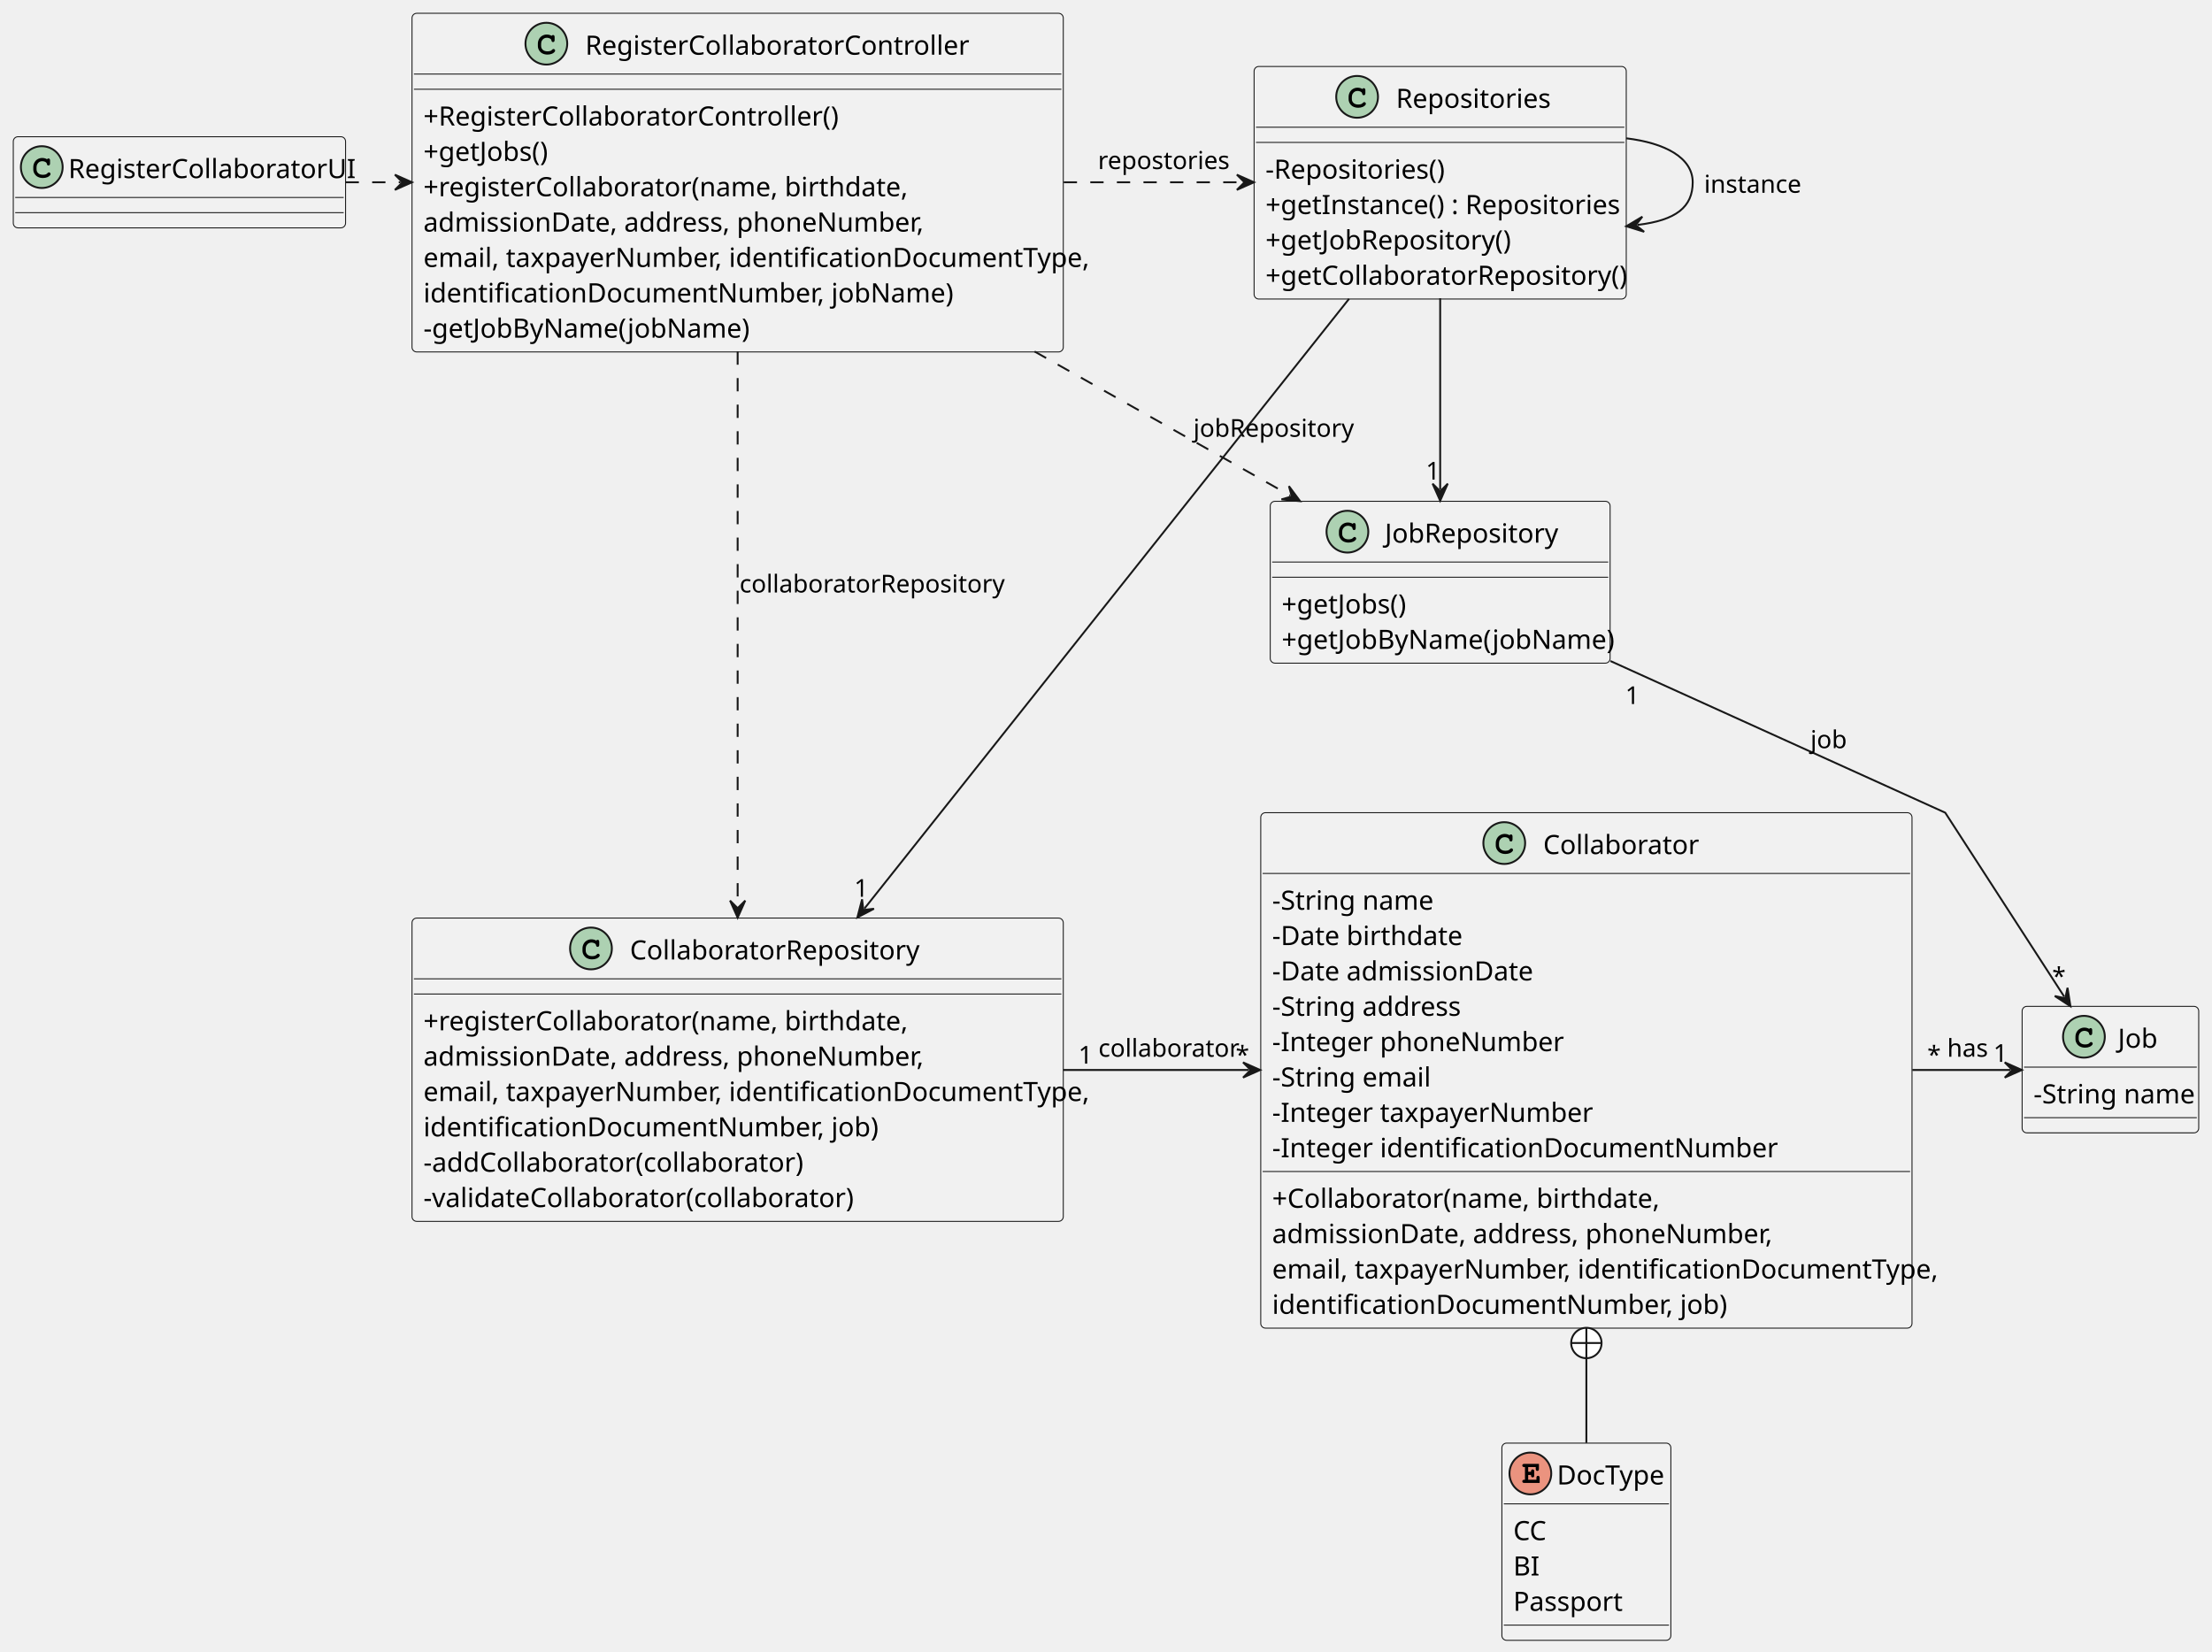
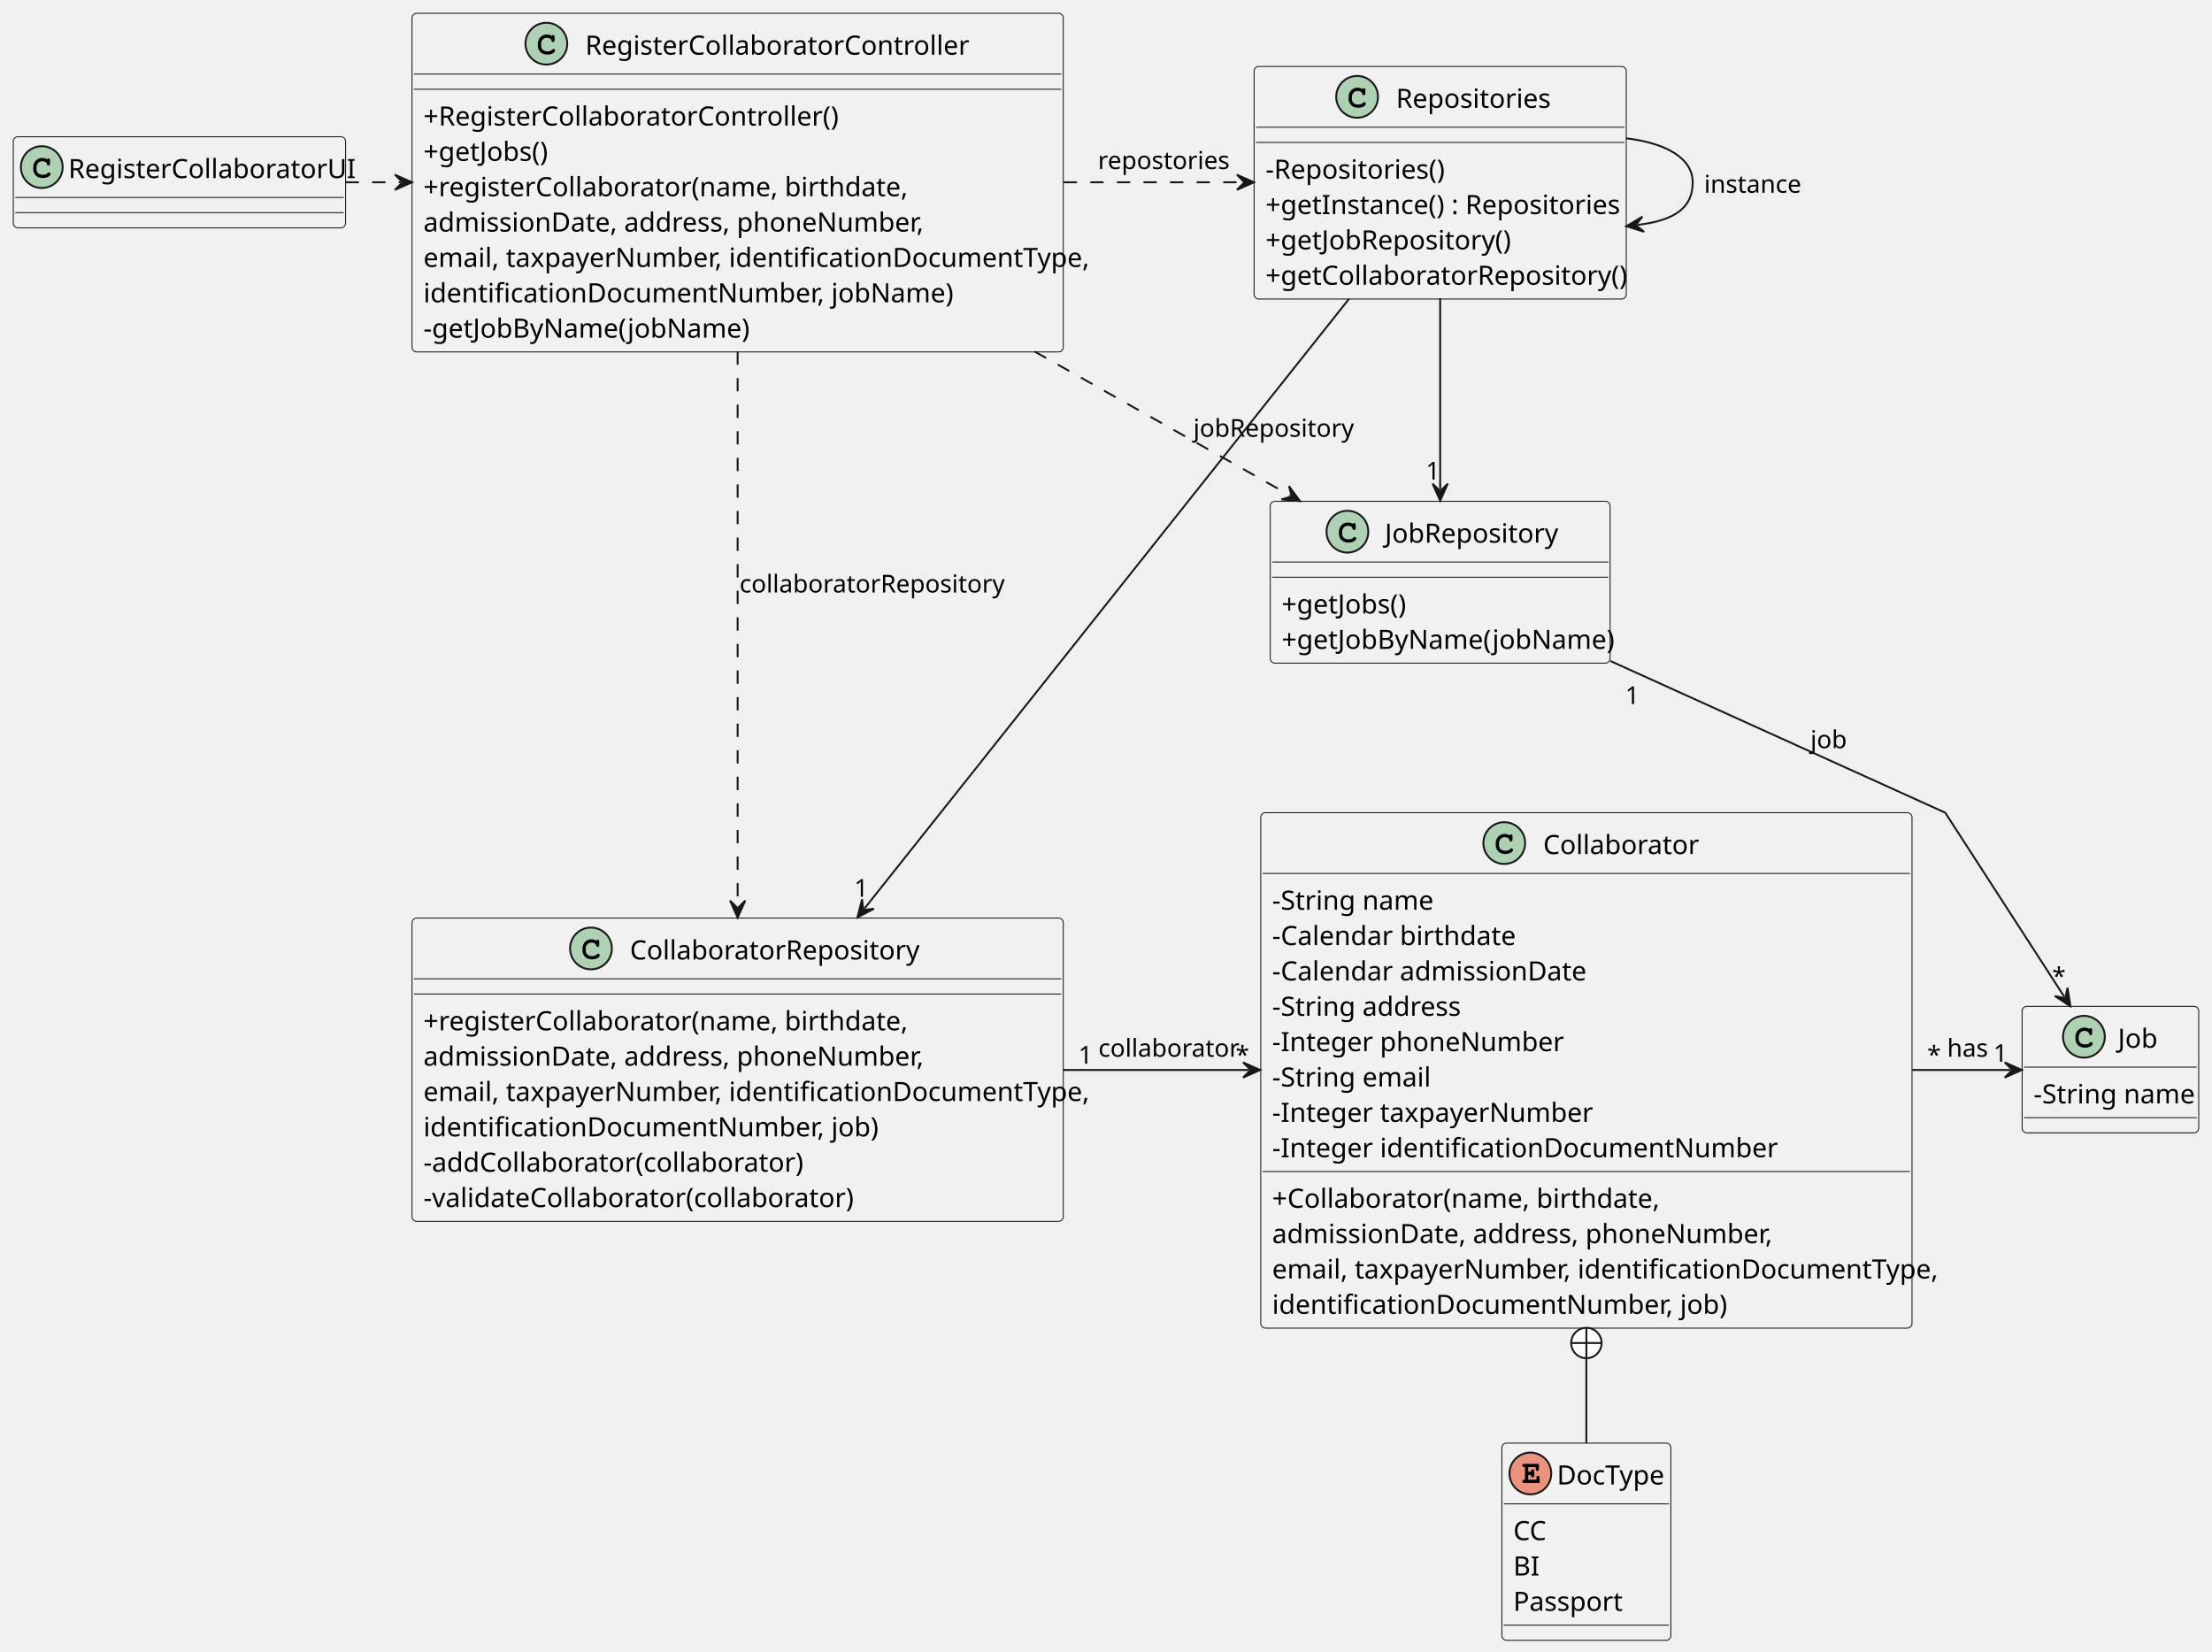
<svg xmlns="http://www.w3.org/2000/svg" contentStyleType="text/css" height="870px" preserveAspectRatio="none" style="width:1165px;height:870px;background:#FFFFFF;" version="1.1" viewBox="0 0 1165 870" width="1165px" zoomAndPan="magnify">
  <defs />
  <g>
    <g id="elem_RegisterCollaboratorUI">
      <rect codeLine="11" fill="#F1F1F1" height="48" id="RegisterCollaboratorUI" rx="2.5" ry="2.5" style="stroke:#181818;stroke-width:0.5;" width="175" x="7" y="72" />
      <ellipse cx="22" cy="88" fill="#ADD1B2" rx="11" ry="11" style="stroke:#181818;stroke-width:1.0;" />
      <path d="M24.766,83.875 Q24.922,83.656 25.109,83.547 Q25.297,83.438 25.516,83.438 Q25.891,83.438 26.125,83.703 Q26.359,83.953 26.359,84.562 L26.359,86.016 Q26.359,86.625 26.125,86.891 Q25.891,87.156 25.516,87.156 Q25.172,87.156 24.969,86.953 Q24.766,86.766 24.656,86.25 Q24.609,85.891 24.422,85.703 Q24.094,85.328 23.484,85.109 Q22.875,84.891 22.25,84.891 Q21.484,84.891 20.844,85.219 Q20.219,85.547 19.719,86.297 Q19.234,87.047 19.234,88.078 L19.234,89.172 Q19.234,90.406 20.125,91.234 Q21.016,92.047 22.609,92.047 Q23.547,92.047 24.203,91.797 Q24.594,91.641 25.016,91.203 Q25.281,90.938 25.422,90.859 Q25.578,90.781 25.781,90.781 Q26.109,90.781 26.359,91.047 Q26.625,91.297 26.625,91.641 Q26.625,91.984 26.281,92.391 Q25.781,92.969 24.984,93.297 Q23.906,93.75 22.609,93.75 Q21.094,93.75 19.891,93.125 Q18.906,92.625 18.219,91.562 Q17.531,90.484 17.531,89.203 L17.531,88.047 Q17.531,86.719 18.141,85.578 Q18.766,84.422 19.859,83.812 Q20.953,83.188 22.188,83.188 Q22.922,83.188 23.562,83.359 Q24.219,83.516 24.766,83.875 Z " fill="#000000" />
      <text fill="#000000" font-family="sans-serif" font-size="14" lengthAdjust="spacing" textLength="143" x="36" y="93.797">RegisterCollaboratorUI</text>
      <line style="stroke:#181818;stroke-width:0.5;" x1="8" x2="181" y1="104" y2="104" />
      <line style="stroke:#181818;stroke-width:0.5;" x1="8" x2="181" y1="112" y2="112" />
    </g>
    <g id="elem_RegisterCollaboratorController">
      <rect codeLine="16" fill="#F1F1F1" height="178.348" id="RegisterCollaboratorController" rx="2.5" ry="2.5" style="stroke:#181818;stroke-width:0.5;" width="343" x="217" y="7" />
      <ellipse cx="287.75" cy="23" fill="#ADD1B2" rx="11" ry="11" style="stroke:#181818;stroke-width:1.0;" />
      <path d="M290.516,18.875 Q290.672,18.656 290.859,18.547 Q291.047,18.438 291.266,18.438 Q291.641,18.438 291.875,18.703 Q292.109,18.953 292.109,19.562 L292.109,21.016 Q292.109,21.625 291.875,21.891 Q291.641,22.156 291.266,22.156 Q290.922,22.156 290.719,21.953 Q290.516,21.766 290.406,21.25 Q290.359,20.891 290.172,20.703 Q289.844,20.328 289.234,20.109 Q288.625,19.891 288,19.891 Q287.234,19.891 286.594,20.219 Q285.969,20.547 285.469,21.297 Q284.984,22.047 284.984,23.078 L284.984,24.172 Q284.984,25.406 285.875,26.234 Q286.766,27.047 288.359,27.047 Q289.297,27.047 289.953,26.797 Q290.344,26.641 290.766,26.203 Q291.031,25.938 291.172,25.859 Q291.328,25.781 291.531,25.781 Q291.859,25.781 292.109,26.047 Q292.375,26.297 292.375,26.641 Q292.375,26.984 292.031,27.391 Q291.531,27.969 290.734,28.297 Q289.656,28.75 288.359,28.75 Q286.844,28.75 285.641,28.125 Q284.656,27.625 283.969,26.562 Q283.281,25.484 283.281,24.203 L283.281,23.047 Q283.281,21.719 283.891,20.578 Q284.516,19.422 285.609,18.812 Q286.703,18.188 287.938,18.188 Q288.672,18.188 289.312,18.359 Q289.969,18.516 290.516,18.875 Z " fill="#000000" />
      <text fill="#000000" font-family="sans-serif" font-size="14" lengthAdjust="spacing" textLength="193" x="308.25" y="28.797">RegisterCollaboratorController</text>
      <line style="stroke:#181818;stroke-width:0.5;" x1="218" x2="559" y1="39" y2="39" />
      <line style="stroke:#181818;stroke-width:0.5;" x1="218" x2="559" y1="47" y2="47" />
      <text fill="#000000" font-family="sans-serif" font-size="14" lengthAdjust="spacing" textLength="211" x="223" y="66.107">+RegisterCollaboratorController()</text>
      <text fill="#000000" font-family="sans-serif" font-size="14" lengthAdjust="spacing" textLength="67" x="223" y="84.728">+getJobs()</text>
      <text fill="#000000" font-family="sans-serif" font-size="14" lengthAdjust="spacing" textLength="242" x="223" y="103.35">+registerCollaborator(name, birthdate,</text>
      <text fill="#000000" font-family="sans-serif" font-size="14" lengthAdjust="spacing" textLength="253" x="223" y="121.971">admissionDate, address, phoneNumber,</text>
      <text fill="#000000" font-family="sans-serif" font-size="14" lengthAdjust="spacing" textLength="331" x="223" y="140.592">email, taxpayerNumber, identificationDocumentType,</text>
      <text fill="#000000" font-family="sans-serif" font-size="14" lengthAdjust="spacing" textLength="260" x="223" y="159.213">identificationDocumentNumber, jobName)</text>
      <text fill="#000000" font-family="sans-serif" font-size="14" lengthAdjust="spacing" textLength="164" x="223" y="177.834">-getJobByName(jobName)</text>
    </g>
    <g id="elem_Repositories">
      <rect codeLine="27" fill="#F1F1F1" height="122.484" id="Repositories" rx="2.5" ry="2.5" style="stroke:#181818;stroke-width:0.5;" width="196" x="660.5" y="35" />
      <ellipse cx="714.75" cy="51" fill="#ADD1B2" rx="11" ry="11" style="stroke:#181818;stroke-width:1.0;" />
      <path d="M717.516,46.875 Q717.672,46.656 717.859,46.547 Q718.047,46.438 718.266,46.438 Q718.641,46.438 718.875,46.703 Q719.109,46.953 719.109,47.562 L719.109,49.016 Q719.109,49.625 718.875,49.891 Q718.641,50.156 718.266,50.156 Q717.922,50.156 717.719,49.953 Q717.516,49.766 717.406,49.25 Q717.359,48.891 717.172,48.703 Q716.844,48.328 716.234,48.109 Q715.625,47.891 715,47.891 Q714.234,47.891 713.594,48.219 Q712.969,48.547 712.469,49.297 Q711.984,50.047 711.984,51.078 L711.984,52.172 Q711.984,53.406 712.875,54.234 Q713.766,55.047 715.359,55.047 Q716.297,55.047 716.953,54.797 Q717.344,54.641 717.766,54.203 Q718.031,53.938 718.172,53.859 Q718.328,53.781 718.531,53.781 Q718.859,53.781 719.109,54.047 Q719.375,54.297 719.375,54.641 Q719.375,54.984 719.031,55.391 Q718.531,55.969 717.734,56.297 Q716.656,56.75 715.359,56.75 Q713.844,56.75 712.641,56.125 Q711.656,55.625 710.969,54.562 Q710.281,53.484 710.281,52.203 L710.281,51.047 Q710.281,49.719 710.891,48.578 Q711.516,47.422 712.609,46.812 Q713.703,46.188 714.938,46.188 Q715.672,46.188 716.312,46.359 Q716.969,46.516 717.516,46.875 Z " fill="#000000" />
      <text fill="#000000" font-family="sans-serif" font-size="14" lengthAdjust="spacing" textLength="79" x="735.25" y="56.797">Repositories</text>
      <line style="stroke:#181818;stroke-width:0.5;" x1="661.5" x2="855.5" y1="67" y2="67" />
      <line style="stroke:#181818;stroke-width:0.5;" x1="661.5" x2="855.5" y1="75" y2="75" />
      <text fill="#000000" font-family="sans-serif" font-size="14" lengthAdjust="spacing" textLength="94" x="666.5" y="94.107">-Repositories()</text>
      <text fill="#000000" font-family="sans-serif" font-size="14" lengthAdjust="spacing" textLength="182" x="666.5" y="112.728">+getInstance() : Repositories</text>
      <text fill="#000000" font-family="sans-serif" font-size="14" lengthAdjust="spacing" textLength="128" x="666.5" y="131.35">+getJobRepository()</text>
      <text fill="#000000" font-family="sans-serif" font-size="14" lengthAdjust="spacing" textLength="184" x="666.5" y="149.971">+getCollaboratorRepository()</text>
    </g>
    <g id="elem_JobRepository">
      <rect codeLine="35" fill="#F1F1F1" height="85.242" id="JobRepository" rx="2.5" ry="2.5" style="stroke:#181818;stroke-width:0.5;" width="179" x="669" y="264" />
      <ellipse cx="709.65" cy="280" fill="#ADD1B2" rx="11" ry="11" style="stroke:#181818;stroke-width:1.0;" />
      <path d="M712.416,275.875 Q712.572,275.656 712.759,275.547 Q712.947,275.438 713.166,275.438 Q713.541,275.438 713.775,275.703 Q714.009,275.953 714.009,276.562 L714.009,278.016 Q714.009,278.625 713.775,278.891 Q713.541,279.156 713.166,279.156 Q712.822,279.156 712.619,278.953 Q712.416,278.766 712.306,278.25 Q712.259,277.891 712.072,277.703 Q711.744,277.328 711.134,277.109 Q710.525,276.891 709.9,276.891 Q709.134,276.891 708.494,277.219 Q707.869,277.547 707.369,278.297 Q706.884,279.047 706.884,280.078 L706.884,281.172 Q706.884,282.406 707.775,283.234 Q708.666,284.047 710.259,284.047 Q711.197,284.047 711.853,283.797 Q712.244,283.641 712.666,283.203 Q712.931,282.938 713.072,282.859 Q713.228,282.781 713.431,282.781 Q713.759,282.781 714.009,283.047 Q714.275,283.297 714.275,283.641 Q714.275,283.984 713.931,284.391 Q713.431,284.969 712.634,285.297 Q711.556,285.75 710.259,285.75 Q708.744,285.75 707.541,285.125 Q706.556,284.625 705.869,283.562 Q705.181,282.484 705.181,281.203 L705.181,280.047 Q705.181,278.719 705.791,277.578 Q706.416,276.422 707.509,275.812 Q708.603,275.188 709.837,275.188 Q710.572,275.188 711.212,275.359 Q711.869,275.516 712.416,275.875 Z " fill="#000000" />
      <text fill="#000000" font-family="sans-serif" font-size="14" lengthAdjust="spacing" textLength="90" x="729.35" y="285.797">JobRepository</text>
      <line style="stroke:#181818;stroke-width:0.5;" x1="670" x2="847" y1="296" y2="296" />
      <line style="stroke:#181818;stroke-width:0.5;" x1="670" x2="847" y1="304" y2="304" />
      <text fill="#000000" font-family="sans-serif" font-size="14" lengthAdjust="spacing" textLength="67" x="675" y="323.107">+getJobs()</text>
      <text fill="#000000" font-family="sans-serif" font-size="14" lengthAdjust="spacing" textLength="167" x="675" y="341.728">+getJobByName(jobName)</text>
    </g>
    <g id="elem_CollaboratorRepository">
      <rect codeLine="41" fill="#F1F1F1" height="159.727" id="CollaboratorRepository" rx="2.5" ry="2.5" style="stroke:#181818;stroke-width:0.5;" width="343" x="217" y="483.5" />
      <ellipse cx="311.25" cy="499.5" fill="#ADD1B2" rx="11" ry="11" style="stroke:#181818;stroke-width:1.0;" />
      <path d="M314.016,495.375 Q314.172,495.156 314.359,495.047 Q314.547,494.938 314.766,494.938 Q315.141,494.938 315.375,495.203 Q315.609,495.453 315.609,496.062 L315.609,497.516 Q315.609,498.125 315.375,498.391 Q315.141,498.656 314.766,498.656 Q314.422,498.656 314.219,498.453 Q314.016,498.266 313.906,497.75 Q313.859,497.391 313.672,497.203 Q313.344,496.828 312.734,496.609 Q312.125,496.391 311.5,496.391 Q310.734,496.391 310.094,496.719 Q309.469,497.047 308.969,497.797 Q308.484,498.547 308.484,499.578 L308.484,500.672 Q308.484,501.906 309.375,502.734 Q310.266,503.547 311.859,503.547 Q312.797,503.547 313.453,503.297 Q313.844,503.141 314.266,502.703 Q314.531,502.438 314.672,502.359 Q314.828,502.281 315.031,502.281 Q315.359,502.281 315.609,502.547 Q315.875,502.797 315.875,503.141 Q315.875,503.484 315.531,503.891 Q315.031,504.469 314.234,504.797 Q313.156,505.25 311.859,505.25 Q310.344,505.25 309.141,504.625 Q308.156,504.125 307.469,503.062 Q306.781,501.984 306.781,500.703 L306.781,499.547 Q306.781,498.219 307.391,497.078 Q308.016,495.922 309.109,495.312 Q310.203,494.688 311.438,494.688 Q312.172,494.688 312.812,494.859 Q313.469,495.016 314.016,495.375 Z " fill="#000000" />
      <text fill="#000000" font-family="sans-serif" font-size="14" lengthAdjust="spacing" textLength="146" x="331.75" y="505.297">CollaboratorRepository</text>
      <line style="stroke:#181818;stroke-width:0.5;" x1="218" x2="559" y1="515.5" y2="515.5" />
      <line style="stroke:#181818;stroke-width:0.5;" x1="218" x2="559" y1="523.5" y2="523.5" />
      <text fill="#000000" font-family="sans-serif" font-size="14" lengthAdjust="spacing" textLength="242" x="223" y="542.607">+registerCollaborator(name, birthdate,</text>
      <text fill="#000000" font-family="sans-serif" font-size="14" lengthAdjust="spacing" textLength="253" x="223" y="561.229">admissionDate, address, phoneNumber,</text>
      <text fill="#000000" font-family="sans-serif" font-size="14" lengthAdjust="spacing" textLength="331" x="223" y="579.85">email, taxpayerNumber, identificationDocumentType,</text>
      <text fill="#000000" font-family="sans-serif" font-size="14" lengthAdjust="spacing" textLength="224" x="223" y="598.471">identificationDocumentNumber, job)</text>
      <text fill="#000000" font-family="sans-serif" font-size="14" lengthAdjust="spacing" textLength="192" x="223" y="617.092">-addCollaborator(collaborator)</text>
      <text fill="#000000" font-family="sans-serif" font-size="14" lengthAdjust="spacing" textLength="217" x="223" y="635.713">-validateCollaborator(collaborator)</text>
    </g>
    <g id="elem_Collaborator">
      <rect codeLine="48" fill="#F1F1F1" height="271.453" id="Collaborator" rx="2.5" ry="2.5" style="stroke:#181818;stroke-width:0.5;" width="343" x="664" y="428" />
      <ellipse cx="792.25" cy="444" fill="#ADD1B2" rx="11" ry="11" style="stroke:#181818;stroke-width:1.0;" />
      <path d="M795.016,439.875 Q795.172,439.656 795.359,439.547 Q795.547,439.438 795.766,439.438 Q796.141,439.438 796.375,439.703 Q796.609,439.953 796.609,440.562 L796.609,442.016 Q796.609,442.625 796.375,442.891 Q796.141,443.156 795.766,443.156 Q795.422,443.156 795.219,442.953 Q795.016,442.766 794.906,442.25 Q794.859,441.891 794.672,441.703 Q794.344,441.328 793.734,441.109 Q793.125,440.891 792.5,440.891 Q791.734,440.891 791.094,441.219 Q790.469,441.547 789.969,442.297 Q789.484,443.047 789.484,444.078 L789.484,445.172 Q789.484,446.406 790.375,447.234 Q791.266,448.047 792.859,448.047 Q793.797,448.047 794.453,447.797 Q794.844,447.641 795.266,447.203 Q795.531,446.938 795.672,446.859 Q795.828,446.781 796.031,446.781 Q796.359,446.781 796.609,447.047 Q796.875,447.297 796.875,447.641 Q796.875,447.984 796.531,448.391 Q796.031,448.969 795.234,449.297 Q794.156,449.75 792.859,449.75 Q791.344,449.75 790.141,449.125 Q789.156,448.625 788.469,447.562 Q787.781,446.484 787.781,445.203 L787.781,444.047 Q787.781,442.719 788.391,441.578 Q789.016,440.422 790.109,439.812 Q791.203,439.188 792.438,439.188 Q793.172,439.188 793.812,439.359 Q794.469,439.516 795.016,439.875 Z " fill="#000000" />
      <text fill="#000000" font-family="sans-serif" font-size="14" lengthAdjust="spacing" textLength="78" x="812.75" y="449.797">Collaborator</text>
      <line style="stroke:#181818;stroke-width:0.5;" x1="665" x2="1006" y1="460" y2="460" />
      <text fill="#000000" font-family="sans-serif" font-size="14" lengthAdjust="spacing" textLength="81" x="670" y="479.107">-String name</text>
-       <text fill="#000000" font-family="sans-serif" font-size="14" lengthAdjust="spacing" textLength="95" x="670" y="497.728">-Date birthdate</text>
-       <text fill="#000000" font-family="sans-serif" font-size="14" lengthAdjust="spacing" textLength="132" x="670" y="516.35">-Date admissionDate</text>
+       <text fill="#000000" font-family="sans-serif" font-size="14" lengthAdjust="spacing" textLength="123" x="670" y="497.728">-Calendar birthdate</text>
+       <text fill="#000000" font-family="sans-serif" font-size="14" lengthAdjust="spacing" textLength="160" x="670" y="516.35">-Calendar admissionDate</text>
      <text fill="#000000" font-family="sans-serif" font-size="14" lengthAdjust="spacing" textLength="97" x="670" y="534.971">-String address</text>
      <text fill="#000000" font-family="sans-serif" font-size="14" lengthAdjust="spacing" textLength="142" x="670" y="553.592">-Integer phoneNumber</text>
      <text fill="#000000" font-family="sans-serif" font-size="14" lengthAdjust="spacing" textLength="79" x="670" y="572.213">-String email</text>
      <text fill="#000000" font-family="sans-serif" font-size="14" lengthAdjust="spacing" textLength="156" x="670" y="590.834">-Integer taxpayerNumber</text>
      <text fill="#000000" font-family="sans-serif" font-size="14" lengthAdjust="spacing" textLength="245" x="670" y="609.455">-Integer identificationDocumentNumber</text>
      <line style="stroke:#181818;stroke-width:0.5;" x1="665" x2="1006" y1="616.969" y2="616.969" />
      <text fill="#000000" font-family="sans-serif" font-size="14" lengthAdjust="spacing" textLength="194" x="670" y="636.076">+Collaborator(name, birthdate,</text>
      <text fill="#000000" font-family="sans-serif" font-size="14" lengthAdjust="spacing" textLength="253" x="670" y="654.697">admissionDate, address, phoneNumber,</text>
      <text fill="#000000" font-family="sans-serif" font-size="14" lengthAdjust="spacing" textLength="331" x="670" y="673.318">email, taxpayerNumber, identificationDocumentType,</text>
      <text fill="#000000" font-family="sans-serif" font-size="14" lengthAdjust="spacing" textLength="224" x="670" y="691.939">identificationDocumentNumber, job)</text>
    </g>
    <g id="elem_DocType">
      <rect codeLine="61" fill="#F1F1F1" height="103.863" id="DocType" rx="2.5" ry="2.5" style="stroke:#181818;stroke-width:0.5;" width="89" x="791" y="760" />
      <ellipse cx="806" cy="776" fill="#EB937F" rx="11" ry="11" style="stroke:#181818;stroke-width:1.0;" />
      <path d="M804.859,776.797 L804.859,779.297 L809.188,779.297 L809.188,778.375 Q809.188,777.766 809.422,777.5 Q809.672,777.234 810.047,777.234 Q810.422,777.234 810.656,777.5 Q810.891,777.766 810.891,778.375 L810.891,781 L802.891,781 Q802.266,781 802,780.766 Q801.75,780.531 801.75,780.141 Q801.75,779.766 802.016,779.531 Q802.281,779.297 802.891,779.297 L803.156,779.297 L803.156,772.641 L802.891,772.641 Q802.266,772.641 802,772.406 Q801.75,772.172 801.75,771.781 Q801.75,771.406 802,771.172 Q802.266,770.938 802.891,770.938 L810.516,770.938 L810.516,773.531 Q810.516,774.141 810.281,774.406 Q810.062,774.656 809.672,774.656 Q809.297,774.656 809.062,774.406 Q808.828,774.141 808.828,773.531 L808.828,772.641 L804.859,772.641 L804.859,775.094 L806.344,775.094 Q806.344,774.438 806.469,774.25 Q806.734,773.844 807.203,773.844 Q807.578,773.844 807.812,774.109 Q808.047,774.359 808.047,774.969 L808.047,776.938 Q808.047,777.484 807.922,777.672 Q807.656,778.062 807.203,778.062 Q806.734,778.062 806.469,777.656 Q806.344,777.469 806.344,776.797 L804.859,776.797 Z " fill="#000000" />
      <text fill="#000000" font-family="sans-serif" font-size="14" lengthAdjust="spacing" textLength="57" x="820" y="781.797">DocType</text>
      <line style="stroke:#181818;stroke-width:0.5;" x1="792" x2="879" y1="792" y2="792" />
      <text fill="#000000" font-family="sans-serif" font-size="14" lengthAdjust="spacing" textLength="20" x="797" y="811.107">CC</text>
      <text fill="#000000" font-family="sans-serif" font-size="14" lengthAdjust="spacing" textLength="12" x="797" y="829.729">BI</text>
      <text fill="#000000" font-family="sans-serif" font-size="14" lengthAdjust="spacing" textLength="56" x="797" y="848.35">Passport</text>
      <line style="stroke:#181818;stroke-width:0.5;" x1="792" x2="879" y1="855.863" y2="855.863" />
    </g>
    <g id="elem_Job">
      <rect codeLine="68" fill="#F1F1F1" height="66.621" id="Job" rx="2.5" ry="2.5" style="stroke:#181818;stroke-width:0.5;" width="93" x="1065" y="530" />
      <ellipse cx="1097.55" cy="546" fill="#ADD1B2" rx="11" ry="11" style="stroke:#181818;stroke-width:1.0;" />
      <path d="M1100.316,541.875 Q1100.472,541.656 1100.659,541.547 Q1100.847,541.438 1101.066,541.438 Q1101.441,541.438 1101.675,541.703 Q1101.909,541.953 1101.909,542.562 L1101.909,544.016 Q1101.909,544.625 1101.675,544.891 Q1101.441,545.156 1101.066,545.156 Q1100.722,545.156 1100.519,544.953 Q1100.316,544.766 1100.206,544.25 Q1100.159,543.891 1099.972,543.703 Q1099.644,543.328 1099.034,543.109 Q1098.425,542.891 1097.8,542.891 Q1097.034,542.891 1096.394,543.219 Q1095.769,543.547 1095.269,544.297 Q1094.784,545.047 1094.784,546.078 L1094.784,547.172 Q1094.784,548.406 1095.675,549.234 Q1096.566,550.047 1098.159,550.047 Q1099.097,550.047 1099.753,549.797 Q1100.144,549.641 1100.566,549.203 Q1100.831,548.938 1100.972,548.859 Q1101.128,548.781 1101.331,548.781 Q1101.659,548.781 1101.909,549.047 Q1102.175,549.297 1102.175,549.641 Q1102.175,549.984 1101.831,550.391 Q1101.331,550.969 1100.534,551.297 Q1099.456,551.75 1098.159,551.75 Q1096.644,551.75 1095.441,551.125 Q1094.456,550.625 1093.769,549.562 Q1093.081,548.484 1093.081,547.203 L1093.081,546.047 Q1093.081,544.719 1093.691,543.578 Q1094.316,542.422 1095.409,541.812 Q1096.503,541.188 1097.737,541.188 Q1098.472,541.188 1099.112,541.359 Q1099.769,541.516 1100.316,541.875 Z " fill="#000000" />
      <text fill="#000000" font-family="sans-serif" font-size="14" lengthAdjust="spacing" textLength="22" x="1115.45" y="551.797">Job</text>
      <line style="stroke:#181818;stroke-width:0.5;" x1="1066" x2="1157" y1="562" y2="562" />
      <text fill="#000000" font-family="sans-serif" font-size="14" lengthAdjust="spacing" textLength="81" x="1071" y="581.107">-String name</text>
      <line style="stroke:#181818;stroke-width:0.5;" x1="1066" x2="1157" y1="588.621" y2="588.621" />
    </g>
    <g id="link_Collaborator_DocType">
      <path codeLine="73" d="M835.5,715.29 C835.5,736.87 835.5,741.97 835.5,759.93 " fill="none" id="Collaborator-backto-DocType" style="stroke:#181818;stroke-width:1.0;" />
      <ellipse cx="835.5" cy="707.29" fill="#FFFFFF" rx="8" ry="8" style="stroke:#181818;stroke-width:1.0;" />
      <line style="stroke:#181818;stroke-width:1.0;" x1="835.5" x2="835.5" y1="715.29" y2="699.29" />
      <line style="stroke:#181818;stroke-width:1.0;" x1="827.5" x2="843.5" y1="707.29" y2="707.29" />
    </g>
    <g id="link_Repositories_Repositories">
      <path codeLine="75" d="M856.52,72.84 C876.87,75.28 891.5,83 891.5,96 C891.5,109 882.827,116.006 862.477,118.446 " fill="none" id="Repositories-to-Repositories" style="stroke:#181818;stroke-width:1.0;" />
      <polygon fill="#181818" points="856.52,119.16,865.932,122.06,861.484,118.565,864.98,114.117,856.52,119.16" style="stroke:#181818;stroke-width:1.0;" />
      <text fill="#000000" font-family="sans-serif" font-size="13" lengthAdjust="spacing" textLength="49" x="897.5" y="101.528">instance</text>
    </g>
    <g id="link_RegisterCollaboratorUI_RegisterCollaboratorController">
      <path codeLine="77" d="M182.01,96 C188.46,96 192.5,96 192.5,96 C192.5,96 196.93,96 210.98,96 " fill="none" id="RegisterCollaboratorUI-to-RegisterCollaboratorController" style="stroke:#181818;stroke-width:1.0;stroke-dasharray:7.0,7.0;" />
      <polygon fill="#181818" points="216.98,96,207.98,92,211.98,96,207.98,100,216.98,96" style="stroke:#181818;stroke-width:1.0;" />
    </g>
    <g id="link_RegisterCollaboratorController_Repositories">
      <path codeLine="79" d="M560.23,96 C594.61,96 623.6,96 654.42,96 " fill="none" id="RegisterCollaboratorController-to-Repositories" style="stroke:#181818;stroke-width:1.0;stroke-dasharray:7.0,7.0;" />
      <polygon fill="#181818" points="660.42,96,651.42,92,655.42,96,651.42,100,660.42,96" style="stroke:#181818;stroke-width:1.0;" />
      <text fill="#000000" font-family="sans-serif" font-size="13" lengthAdjust="spacing" textLength="64" x="578.25" y="89.028">repostories</text>
    </g>
    <g id="link_RegisterCollaboratorController_JobRepository">
      <path codeLine="80" d="M544.88,185.12 C593.4,212.46 639.383,238.375 679.493,260.975 " fill="none" id="RegisterCollaboratorController-to-JobRepository" style="stroke:#181818;stroke-width:1.0;stroke-dasharray:7.0,7.0;" />
      <polygon fill="#181818" points="684.72,263.92,678.843,256.017,680.364,261.466,674.915,262.987,684.72,263.92" style="stroke:#181818;stroke-width:1.0;" />
      <text fill="#000000" font-family="sans-serif" font-size="13" lengthAdjust="spacing" textLength="79" x="628.5" y="230.028">jobRepository</text>
    </g>
    <g id="link_RegisterCollaboratorController_CollaboratorRepository">
      <path codeLine="81" d="M388.5,185.1 C388.5,271.03 388.5,394.54 388.5,477.29 " fill="none" id="RegisterCollaboratorController-to-CollaboratorRepository" style="stroke:#181818;stroke-width:1.0;stroke-dasharray:7.0,7.0;" />
      <polygon fill="#181818" points="388.5,483.29,392.5,474.29,388.5,478.29,384.5,474.29,388.5,483.29" style="stroke:#181818;stroke-width:1.0;" />
      <text fill="#000000" font-family="sans-serif" font-size="13" lengthAdjust="spacing" textLength="129" x="389.5" y="312.028">collaboratorRepository</text>
    </g>
    <g id="link_Repositories_JobRepository">
      <path codeLine="83" d="M758.5,157.03 C758.5,191.19 758.5,227.14 758.5,257.72 " fill="none" id="Repositories-to-JobRepository" style="stroke:#181818;stroke-width:1.0;" />
      <polygon fill="#181818" points="758.5,263.72,762.5,254.72,758.5,258.72,754.5,254.72,758.5,263.72" style="stroke:#181818;stroke-width:1.0;" />
      <text fill="#000000" font-family="sans-serif" font-size="13" lengthAdjust="spacing" textLength="7" x="750.942" y="252.579">1</text>
    </g>
    <g id="link_Repositories_CollaboratorRepository">
      <path codeLine="84" d="M710.51,157.38 C644.32,240.65 528.633,386.193 455.303,478.453 " fill="none" id="Repositories-to-CollaboratorRepository" style="stroke:#181818;stroke-width:1.0;" />
      <polygon fill="#181818" points="451.57,483.15,460.301,478.593,454.681,479.236,454.039,473.615,451.57,483.15" style="stroke:#181818;stroke-width:1.0;" />
      <text fill="#000000" font-family="sans-serif" font-size="13" lengthAdjust="spacing" textLength="7" x="449.875" y="472.29">1</text>
    </g>
    <g id="link_JobRepository_Job">
      <path codeLine="86" d="M848.18,348.13 C925.41,383.11 1024.5,428 1024.5,428 C1024.5,428 1061.431,485.102 1087.181,524.902 " fill="none" id="JobRepository-to-Job" style="stroke:#181818;stroke-width:1.0;" />
      <polygon fill="#181818" points="1090.44,529.94,1088.909,520.211,1087.724,525.742,1082.193,524.556,1090.44,529.94" style="stroke:#181818;stroke-width:1.0;" />
      <text fill="#000000" font-family="sans-serif" font-size="13" lengthAdjust="spacing" textLength="17" x="953.5" y="394.028">job</text>
      <text fill="#000000" font-family="sans-serif" font-size="13" lengthAdjust="spacing" textLength="7" x="855.992" y="370.779">1</text>
      <text fill="#000000" font-family="sans-serif" font-size="13" lengthAdjust="spacing" textLength="5" x="1080.802" y="518.754">*</text>
    </g>
    <g id="link_CollaboratorRepository_Collaborator">
      <path codeLine="87" d="M560.04,563.5 C594.02,563.5 623.69,563.5 657.68,563.5 " fill="none" id="CollaboratorRepository-to-Collaborator" style="stroke:#181818;stroke-width:1.0;" />
      <polygon fill="#181818" points="663.68,563.5,654.68,559.5,658.68,563.5,654.68,567.5,663.68,563.5" style="stroke:#181818;stroke-width:1.0;" />
      <text fill="#000000" font-family="sans-serif" font-size="13" lengthAdjust="spacing" textLength="67" x="578.5" y="556.528">collaborator</text>
      <text fill="#000000" font-family="sans-serif" font-size="13" lengthAdjust="spacing" textLength="7" x="567.971" y="560.156">1</text>
      <text fill="#000000" font-family="sans-serif" font-size="13" lengthAdjust="spacing" textLength="5" x="650.781" y="560.139">*</text>
    </g>
    <g id="link_Collaborator_Job">
      <path codeLine="89" d="M1007.16,563.5 C1028.2,563.5 1042.14,563.5 1058.84,563.5 " fill="none" id="Collaborator-to-Job" style="stroke:#181818;stroke-width:1.0;" />
      <polygon fill="#181818" points="1064.84,563.5,1055.84,559.5,1059.84,563.5,1055.84,567.5,1064.84,563.5" style="stroke:#181818;stroke-width:1.0;" />
      <text fill="#000000" font-family="sans-serif" font-size="13" lengthAdjust="spacing" textLength="21" x="1025.5" y="556.528">has</text>
      <text fill="#000000" font-family="sans-serif" font-size="13" lengthAdjust="spacing" textLength="5" x="1015.052" y="560.139">*</text>
      <text fill="#000000" font-family="sans-serif" font-size="13" lengthAdjust="spacing" textLength="7" x="1049.846" y="559.227">1</text>
    </g>
  </g>
</svg>
